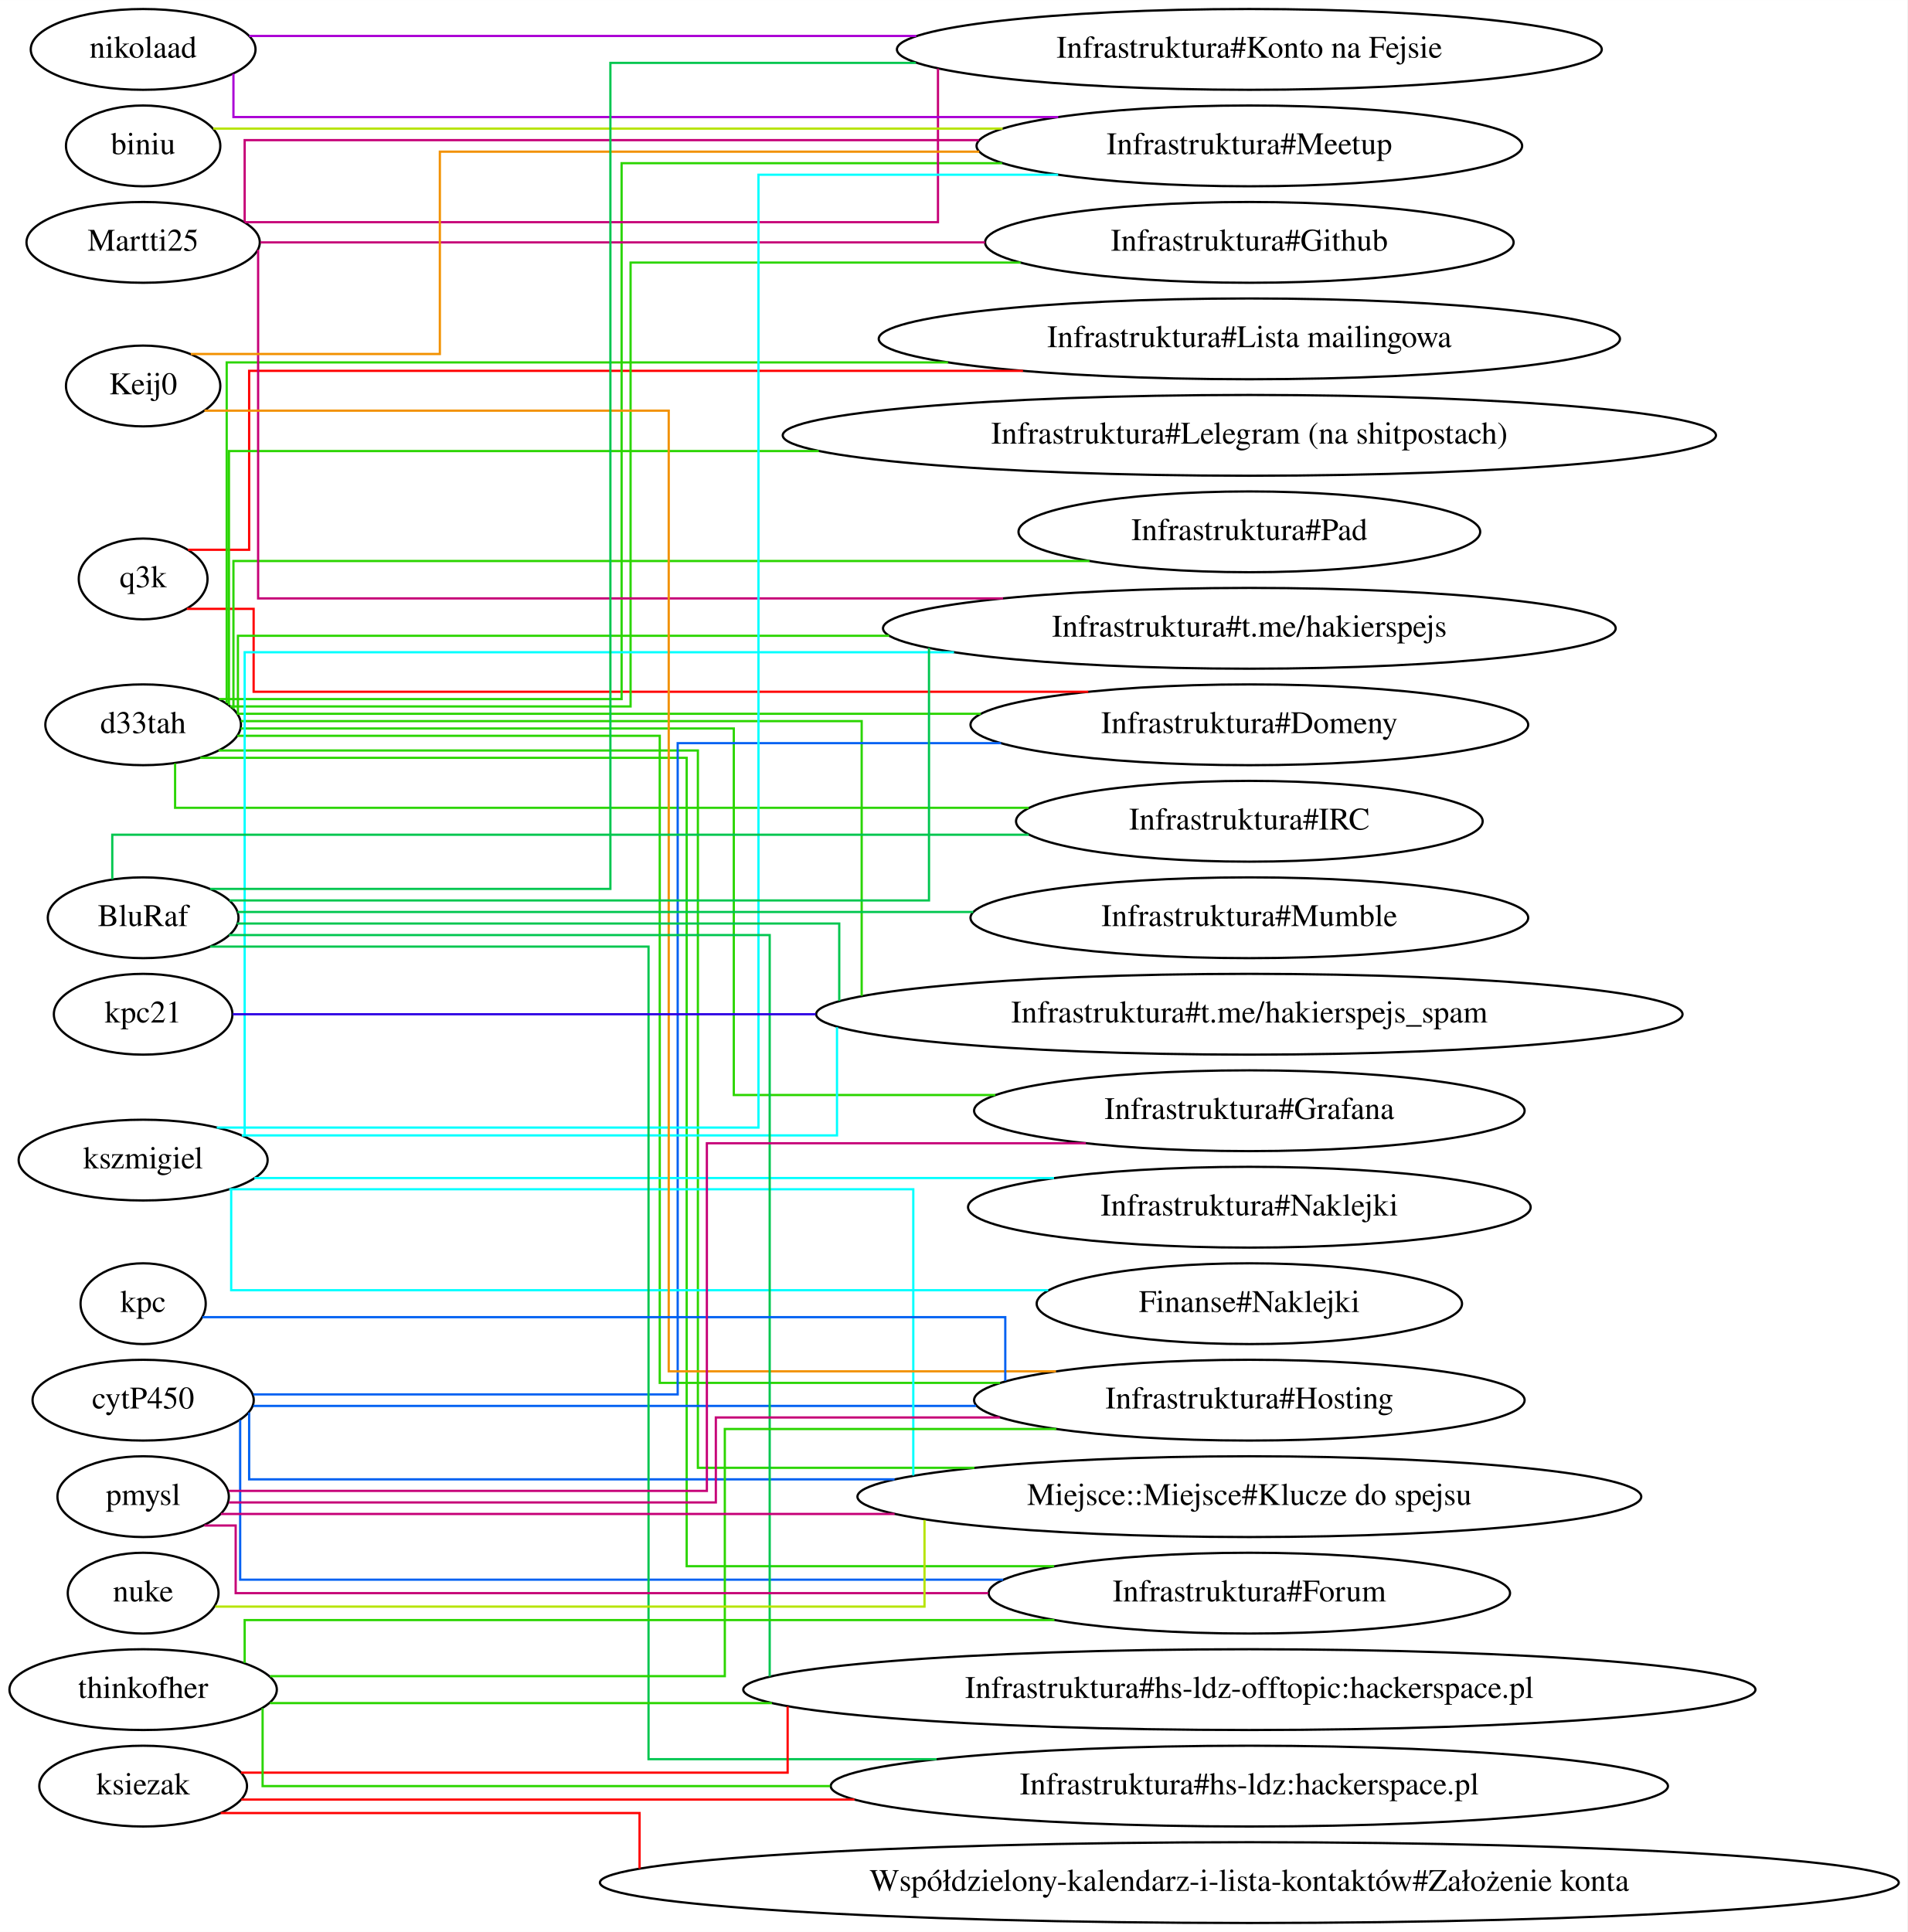
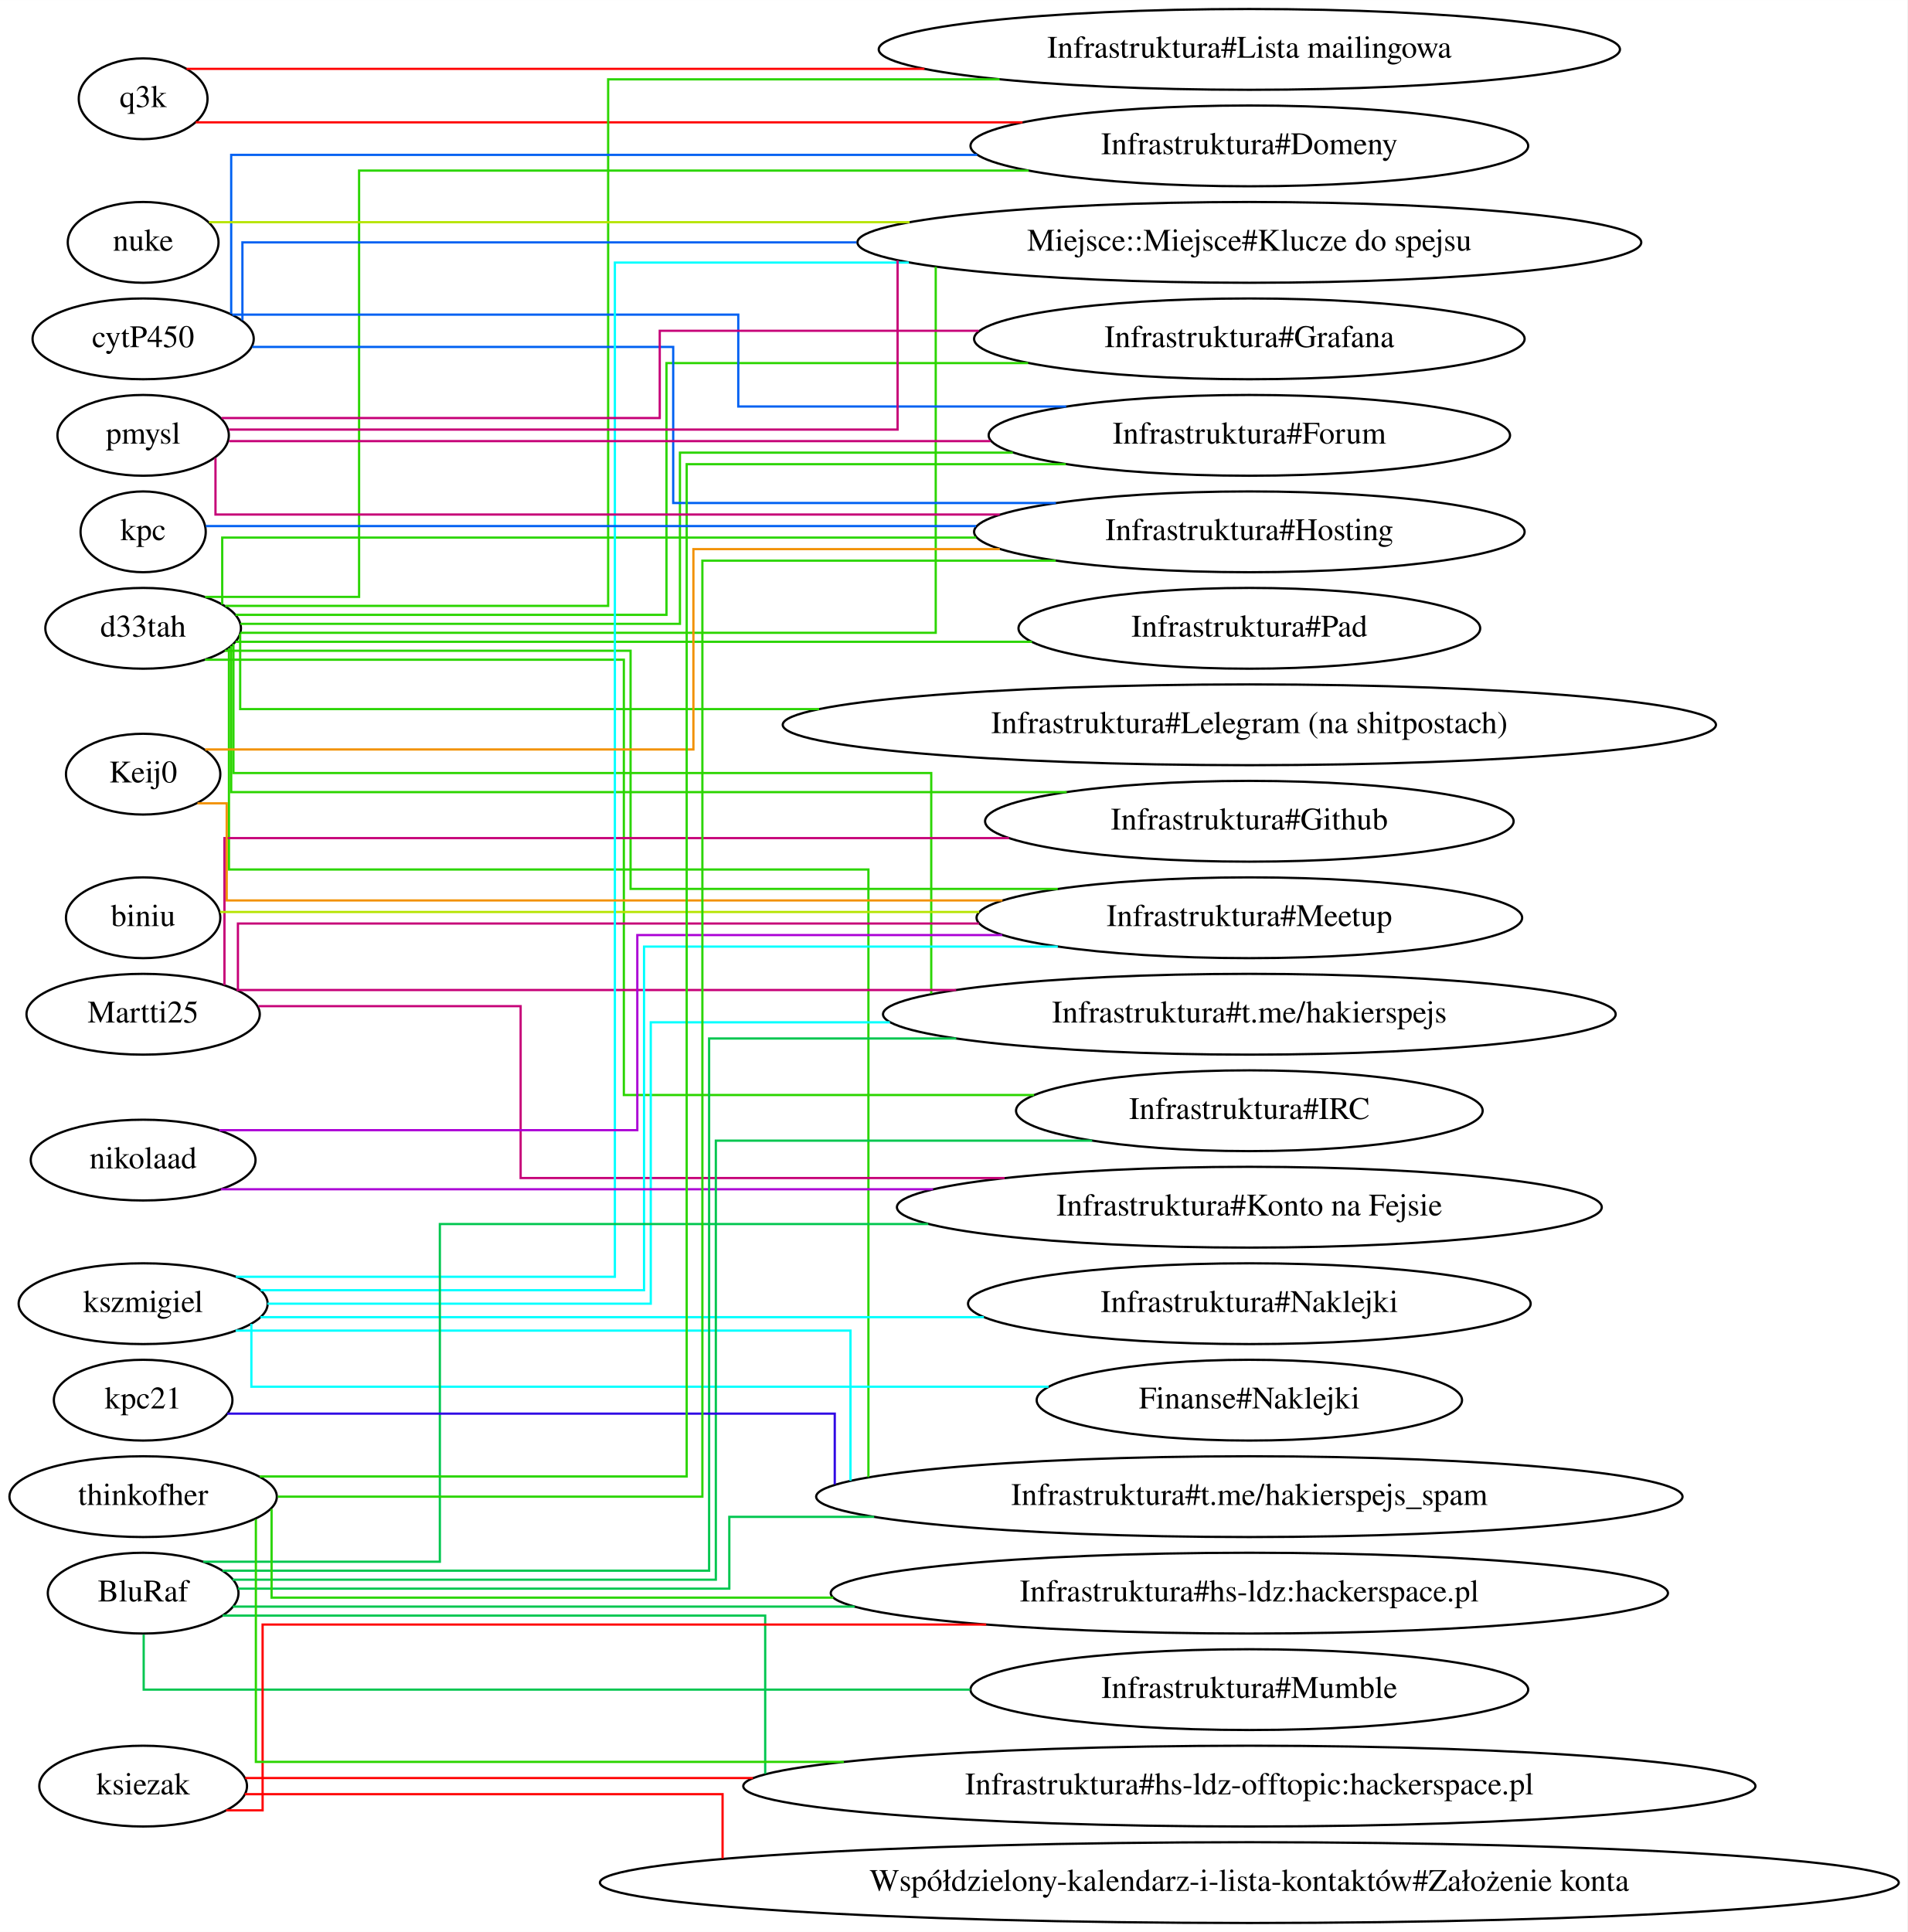
<svg xmlns="http://www.w3.org/2000/svg" width="850pt" height="861pt" viewBox="0.00 0.00 850.04 861.00">
  <g id="graph0" class="graph" transform="scale(1 1) rotate(0) translate(4 857)">
    <polygon fill="#ffffff" stroke="transparent" points="-4,4 -4,-857 846.038,-857 846.038,4 -4,4" />
    <g id="node1" class="node">
-       <ellipse fill="none" stroke="#000000" cx="59.795" cy="-599" rx="28.695" ry="18" />
-       <text text-anchor="middle" x="59.795" y="-595.3" font-family="Times,serif" font-size="14.00" fill="#000000">q3k</text>
+       <ellipse fill="none" stroke="#000000" cx="59.795" cy="-813" rx="28.695" ry="18" />
+       <text text-anchor="middle" x="59.795" y="-809.3" font-family="Times,serif" font-size="14.00" fill="#000000">q3k</text>
    </g>
    <g id="node2" class="node">
-       <ellipse fill="none" stroke="#000000" cx="552.814" cy="-534" rx="124.278" ry="18" />
-       <text text-anchor="middle" x="552.814" y="-530.3" font-family="Times,serif" font-size="14.00" fill="#000000">Infrastruktura#Domeny</text>
+       <ellipse fill="none" stroke="#000000" cx="552.814" cy="-835" rx="165.171" ry="18" />
+       <text text-anchor="middle" x="552.814" y="-831.3" font-family="Times,serif" font-size="14.00" fill="#000000">Infrastruktura#Lista mailingowa</text>
    </g>
    <g id="edge1" class="edge">
-       <path fill="none" stroke="#ff0000" d="M79.257,-585.667C93.021,-585.667 109.038,-585.667 109.038,-585.667 109.038,-585.667 109.038,-548.727 109.038,-548.727 109.038,-548.727 355.422,-548.727 481.02,-548.727" />
+       <path fill="none" stroke="#ff0000" d="M79.122,-826.333C133.154,-826.333 289.575,-826.333 408.012,-826.333" />
    </g>
    <g id="node3" class="node">
-       <ellipse fill="none" stroke="#000000" cx="552.814" cy="-706" rx="165.171" ry="18" />
-       <text text-anchor="middle" x="552.814" y="-702.3" font-family="Times,serif" font-size="14.00" fill="#000000">Infrastruktura#Lista mailingowa</text>
+       <ellipse fill="none" stroke="#000000" cx="552.814" cy="-792" rx="124.278" ry="18" />
+       <text text-anchor="middle" x="552.814" y="-788.3" font-family="Times,serif" font-size="14.00" fill="#000000">Infrastruktura#Domeny</text>
    </g>
    <g id="edge2" class="edge">
-       <path fill="none" stroke="#ff0000" d="M79.83,-612C92.706,-612 107.038,-612 107.038,-612 107.038,-612 107.038,-691.75 107.038,-691.75 107.038,-691.75 320.439,-691.75 451.939,-691.75" />
+       <path fill="none" stroke="#ff0000" d="M83.242,-802.5C148.354,-802.5 334.301,-802.5 451.726,-802.5" />
    </g>
    <g id="node4" class="node">
-       <ellipse fill="none" stroke="#000000" cx="59.795" cy="-534" rx="43.592" ry="18" />
-       <text text-anchor="middle" x="59.795" y="-530.3" font-family="Times,serif" font-size="14.00" fill="#000000">d33tah</text>
+       <ellipse fill="none" stroke="#000000" cx="59.795" cy="-577" rx="43.592" ry="18" />
+       <text text-anchor="middle" x="59.795" y="-573.3" font-family="Times,serif" font-size="14.00" fill="#000000">d33tah</text>
+     </g>
+     <g id="edge5" class="edge">
+       <path fill="none" stroke="#2bd500" d="M96.369,-587C155.864,-587 267.038,-587 267.038,-587 267.038,-587 267.038,-821.667 267.038,-821.667 267.038,-821.667 361.266,-821.667 441.507,-821.667" />
+     </g>
+     <g id="edge4" class="edge">
+       <path fill="none" stroke="#2bd500" d="M87.374,-591C115.814,-591 156.038,-591 156.038,-591 156.038,-591 156.038,-781 156.038,-781 156.038,-781 336.976,-781 454.479,-781" />
+     </g>
+     <g id="node5" class="node">
+       <ellipse fill="none" stroke="#000000" cx="552.814" cy="-577" rx="102.882" ry="18" />
+       <text text-anchor="middle" x="552.814" y="-573.3" font-family="Times,serif" font-size="14.00" fill="#000000">Infrastruktura#Pad</text>
+     </g>
+     <g id="edge3" class="edge">
+       <path fill="none" stroke="#2bd500" d="M100.981,-571C178.51,-571 348.017,-571 455.949,-571" />
+     </g>
+     <g id="node6" class="node">
+       <ellipse fill="none" stroke="#000000" cx="552.814" cy="-448" rx="121.578" ry="18" />
+       <text text-anchor="middle" x="552.814" y="-444.3" font-family="Times,serif" font-size="14.00" fill="#000000">Infrastruktura#Meetup</text>
+     </g>
+     <g id="edge6" class="edge">
+       <path fill="none" stroke="#2bd500" d="M96.156,-567C158,-567 277.038,-567 277.038,-567 277.038,-567 277.038,-460.857 277.038,-460.857 277.038,-460.857 386.453,-460.857 467.445,-460.857" />
+     </g>
+     <g id="node7" class="node">
+       <ellipse fill="none" stroke="#000000" cx="552.814" cy="-706" rx="122.678" ry="18" />
+       <text text-anchor="middle" x="552.814" y="-702.3" font-family="Times,serif" font-size="14.00" fill="#000000">Infrastruktura#Grafana</text>
+     </g>
+     <g id="edge7" class="edge">
+       <path fill="none" stroke="#2bd500" d="M100.957,-583C167.917,-583 293.038,-583 293.038,-583 293.038,-583 293.038,-695.2 293.038,-695.2 293.038,-695.2 380.745,-695.2 454.233,-695.2" />
+     </g>
+     <g id="node8" class="node">
+       <ellipse fill="none" stroke="#000000" cx="552.814" cy="-491" rx="117.779" ry="18" />
+       <text text-anchor="middle" x="552.814" y="-487.3" font-family="Times,serif" font-size="14.00" fill="#000000">Infrastruktura#Github</text>
    </g>
    <g id="edge8" class="edge">
-       <path fill="none" stroke="#2bd500" d="M101.829,-538.909C174.424,-538.909 325.814,-538.909 433.131,-538.909" />
+       <path fill="none" stroke="#2bd500" d="M99.038,-569.188C99.038,-550.356 99.038,-504 99.038,-504 99.038,-504 340.842,-504 471.426,-504" />
+     </g>
+     <g id="node9" class="node">
+       <ellipse fill="none" stroke="#000000" cx="552.814" cy="-405" rx="163.271" ry="18" />
+       <text text-anchor="middle" x="552.814" y="-401.3" font-family="Times,serif" font-size="14.00" fill="#000000">Infrastruktura#t.me/hakierspejs</text>
+     </g>
+     <g id="edge9" class="edge">
+       <path fill="none" stroke="#2bd500" d="M100.038,-570.097C100.038,-553.458 100.038,-512.5 100.038,-512.5 100.038,-512.5 411.038,-512.5 411.038,-512.5 411.038,-512.5 411.038,-440.162 411.038,-414.165" />
+     </g>
+     <g id="node10" class="node">
+       <ellipse fill="none" stroke="#000000" cx="552.814" cy="-534" rx="207.963" ry="18" />
+       <text text-anchor="middle" x="552.814" y="-530.3" font-family="Times,serif" font-size="14.00" fill="#000000">Infrastruktura#Lelegram (na shitpostach)</text>
+     </g>
+     <g id="edge10" class="edge">
+       <path fill="none" stroke="#2bd500" d="M103.038,-574.638C103.038,-566.629 103.038,-541 103.038,-541 103.038,-541 238.757,-541 361.09,-541" />
+     </g>
+     <g id="node11" class="node">
+       <ellipse fill="none" stroke="#000000" cx="552.814" cy="-190" rx="193.066" ry="18" />
+       <text text-anchor="middle" x="552.814" y="-186.3" font-family="Times,serif" font-size="14.00" fill="#000000">Infrastruktura#t.me/hakierspejs_spam</text>
+     </g>
+     <g id="edge11" class="edge">
+       <path fill="none" stroke="#2bd500" d="M98.038,-568.203C98.038,-542.529 98.038,-469.5 98.038,-469.5 98.038,-469.5 383.038,-469.5 383.038,-469.5 383.038,-469.5 383.038,-245.848 383.038,-198.671" />
+     </g>
+     <g id="node12" class="node">
+       <ellipse fill="none" stroke="#000000" cx="552.814" cy="-620" rx="122.678" ry="18" />
+       <text text-anchor="middle" x="552.814" y="-616.3" font-family="Times,serif" font-size="14.00" fill="#000000">Infrastruktura#Hosting</text>
+     </g>
+     <g id="edge12" class="edge">
+       <path fill="none" stroke="#2bd500" d="M95.038,-587.622C95.038,-599.6 95.038,-617.429 95.038,-617.429 95.038,-617.429 295.426,-617.429 431.04,-617.429" />
+     </g>
+     <g id="node13" class="node">
+       <ellipse fill="none" stroke="#000000" cx="552.814" cy="-663" rx="116.18" ry="18" />
+       <text text-anchor="middle" x="552.814" y="-659.3" font-family="Times,serif" font-size="14.00" fill="#000000">Infrastruktura#Forum</text>
+     </g>
+     <g id="edge13" class="edge">
+       <path fill="none" stroke="#2bd500" d="M103.12,-579C172.063,-579 299.038,-579 299.038,-579 299.038,-579 299.038,-655.286 299.038,-655.286 299.038,-655.286 377.67,-655.286 447.395,-655.286" />
+     </g>
+     <g id="node14" class="node">
+       <ellipse fill="none" stroke="#000000" cx="552.814" cy="-749" rx="174.669" ry="18" />
+       <text text-anchor="middle" x="552.814" y="-745.3" font-family="Times,serif" font-size="14.00" fill="#000000">Miejsce::Miejsce#Klucze do spejsu</text>
+     </g>
+     <g id="edge14" class="edge">
+       <path fill="none" stroke="#2bd500" d="M103.109,-575C197.435,-575 413.038,-575 413.038,-575 413.038,-575 413.038,-700.023 413.038,-738.115" />
+     </g>
+     <g id="node15" class="node">
+       <ellipse fill="none" stroke="#000000" cx="552.814" cy="-362" rx="103.981" ry="18" />
+       <text text-anchor="middle" x="552.814" y="-358.3" font-family="Times,serif" font-size="14.00" fill="#000000">Infrastruktura#IRC</text>
    </g>
    <g id="edge15" class="edge">
-       <path fill="none" stroke="#2bd500" d="M97.038,-543.619C97.038,-578.387 97.038,-695.5 97.038,-695.5 97.038,-695.5 284.089,-695.5 418.531,-695.5" />
-     </g>
-     <g id="node5" class="node">
-       <ellipse fill="none" stroke="#000000" cx="552.814" cy="-663" rx="207.963" ry="18" />
-       <text text-anchor="middle" x="552.814" y="-659.3" font-family="Times,serif" font-size="14.00" fill="#000000">Infrastruktura#Lelegram (na shitpostach)</text>
-     </g>
-     <g id="edge3" class="edge">
-       <path fill="none" stroke="#2bd500" d="M98.038,-542.774C98.038,-570.747 98.038,-656 98.038,-656 98.038,-656 236.734,-656 360.937,-656" />
-     </g>
-     <g id="node6" class="node">
-       <ellipse fill="none" stroke="#000000" cx="552.814" cy="-620" rx="102.882" ry="18" />
-       <text text-anchor="middle" x="552.814" y="-616.3" font-family="Times,serif" font-size="14.00" fill="#000000">Infrastruktura#Pad</text>
-     </g>
-     <g id="edge4" class="edge">
-       <path fill="none" stroke="#2bd500" d="M100.038,-541C100.038,-559.271 100.038,-607 100.038,-607 100.038,-607 354.062,-607 481.569,-607" />
-     </g>
-     <g id="node7" class="node">
-       <ellipse fill="none" stroke="#000000" cx="552.814" cy="-491" rx="103.981" ry="18" />
-       <text text-anchor="middle" x="552.814" y="-487.3" font-family="Times,serif" font-size="14.00" fill="#000000">Infrastruktura#IRC</text>
-     </g>
-     <g id="edge5" class="edge">
-       <path fill="none" stroke="#2bd500" d="M74.038,-516.8C74.038,-507.137 74.038,-497 74.038,-497 74.038,-497 314.368,-497 454.481,-497" />
-     </g>
-     <g id="node8" class="node">
-       <ellipse fill="none" stroke="#000000" cx="552.814" cy="-792" rx="121.578" ry="18" />
-       <text text-anchor="middle" x="552.814" y="-788.3" font-family="Times,serif" font-size="14.00" fill="#000000">Infrastruktura#Meetup</text>
-     </g>
-     <g id="edge6" class="edge">
-       <path fill="none" stroke="#2bd500" d="M93.584,-545.455C153.713,-545.455 273.038,-545.455 273.038,-545.455 273.038,-545.455 273.038,-784.286 273.038,-784.286 273.038,-784.286 364.349,-784.286 442.641,-784.286" />
-     </g>
-     <g id="node9" class="node">
-       <ellipse fill="none" stroke="#000000" cx="552.814" cy="-233" rx="122.678" ry="18" />
-       <text text-anchor="middle" x="552.814" y="-229.3" font-family="Times,serif" font-size="14.00" fill="#000000">Infrastruktura#Hosting</text>
-     </g>
-     <g id="edge7" class="edge">
-       <path fill="none" stroke="#2bd500" d="M101.757,-529.091C168.167,-529.091 290.038,-529.091 290.038,-529.091 290.038,-529.091 290.038,-240.714 290.038,-240.714 290.038,-240.714 370.037,-240.714 441.754,-240.714" />
-     </g>
-     <g id="node10" class="node">
-       <ellipse fill="none" stroke="#000000" cx="552.814" cy="-405" rx="193.066" ry="18" />
-       <text text-anchor="middle" x="552.814" y="-401.3" font-family="Times,serif" font-size="14.00" fill="#000000">Infrastruktura#t.me/hakierspejs_spam</text>
-     </g>
-     <g id="edge9" class="edge">
-       <path fill="none" stroke="#2bd500" d="M103.317,-535.636C190.878,-535.636 380.038,-535.636 380.038,-535.636 380.038,-535.636 380.038,-441.771 380.038,-413.172" />
-     </g>
-     <g id="node11" class="node">
-       <ellipse fill="none" stroke="#000000" cx="552.814" cy="-577" rx="163.271" ry="18" />
-       <text text-anchor="middle" x="552.814" y="-573.3" font-family="Times,serif" font-size="14.00" fill="#000000">Infrastruktura#t.me/hakierspejs</text>
-     </g>
-     <g id="edge10" class="edge">
-       <path fill="none" stroke="#2bd500" d="M102.038,-538.55C102.038,-548.969 102.038,-573.667 102.038,-573.667 102.038,-573.667 262.789,-573.667 392.3,-573.667" />
-     </g>
-     <g id="node12" class="node">
-       <ellipse fill="none" stroke="#000000" cx="552.814" cy="-190" rx="174.669" ry="18" />
-       <text text-anchor="middle" x="552.814" y="-186.3" font-family="Times,serif" font-size="14.00" fill="#000000">Miejsce::Miejsce#Klucze do spejsu</text>
-     </g>
-     <g id="edge11" class="edge">
-       <path fill="none" stroke="#2bd500" d="M93.396,-522.545C160.997,-522.545 307.038,-522.545 307.038,-522.545 307.038,-522.545 307.038,-202.857 307.038,-202.857 307.038,-202.857 368.722,-202.857 430.286,-202.857" />
-     </g>
-     <g id="node13" class="node">
-       <ellipse fill="none" stroke="#000000" cx="552.814" cy="-362" rx="122.678" ry="18" />
-       <text text-anchor="middle" x="552.814" y="-358.3" font-family="Times,serif" font-size="14.00" fill="#000000">Infrastruktura#Grafana</text>
-     </g>
-     <g id="edge12" class="edge">
-       <path fill="none" stroke="#2bd500" d="M103.264,-532.364C178.032,-532.364 323.038,-532.364 323.038,-532.364 323.038,-532.364 323.038,-369 323.038,-369 323.038,-369 381.609,-369 439.609,-369" />
-     </g>
-     <g id="node14" class="node">
-       <ellipse fill="none" stroke="#000000" cx="552.814" cy="-147" rx="116.18" ry="18" />
-       <text text-anchor="middle" x="552.814" y="-143.3" font-family="Times,serif" font-size="14.00" fill="#000000">Infrastruktura#Forum</text>
-     </g>
-     <g id="edge13" class="edge">
-       <path fill="none" stroke="#2bd500" d="M85.261,-519.273C147.456,-519.273 302.038,-519.273 302.038,-519.273 302.038,-519.273 302.038,-159 302.038,-159 302.038,-159 393.378,-159 465.808,-159" />
-     </g>
-     <g id="node15" class="node">
-       <ellipse fill="none" stroke="#000000" cx="552.814" cy="-749" rx="117.779" ry="18" />
-       <text text-anchor="middle" x="552.814" y="-745.3" font-family="Times,serif" font-size="14.00" fill="#000000">Infrastruktura#Github</text>
-     </g>
-     <g id="edge14" class="edge">
-       <path fill="none" stroke="#2bd500" d="M98.633,-542.182C161.12,-542.182 277.038,-542.182 277.038,-542.182 277.038,-542.182 277.038,-740 277.038,-740 277.038,-740 372.35,-740 450.909,-740" />
+       <path fill="none" stroke="#2bd500" d="M87.365,-563C145.228,-563 274.038,-563 274.038,-563 274.038,-563 274.038,-369 274.038,-369 274.038,-369 376.235,-369 456.875,-369" />
    </g>
    <g id="node16" class="node">
-       <ellipse fill="none" stroke="#000000" cx="59.795" cy="-233" rx="49.291" ry="18" />
-       <text text-anchor="middle" x="59.795" y="-229.3" font-family="Times,serif" font-size="14.00" fill="#000000">cytP450</text>
+       <ellipse fill="none" stroke="#000000" cx="59.795" cy="-706" rx="49.291" ry="18" />
+       <text text-anchor="middle" x="59.795" y="-702.3" font-family="Times,serif" font-size="14.00" fill="#000000">cytP450</text>
+     </g>
+     <g id="edge19" class="edge">
+       <path fill="none" stroke="#0061f2" d="M99.038,-717.059C99.038,-739.441 99.038,-788 99.038,-788 99.038,-788 297.089,-788 431.508,-788" />
+     </g>
+     <g id="edge16" class="edge">
+       <path fill="none" stroke="#0061f2" d="M108.458,-702.4C177.615,-702.4 296.038,-702.4 296.038,-702.4 296.038,-702.4 296.038,-632.857 296.038,-632.857 296.038,-632.857 392.001,-632.857 466.597,-632.857" />
    </g>
    <g id="edge17" class="edge">
-       <path fill="none" stroke="#0061f2" d="M108.87,-235.571C178.613,-235.571 298.038,-235.571 298.038,-235.571 298.038,-235.571 298.038,-525.818 298.038,-525.818 298.038,-525.818 373.42,-525.818 442.177,-525.818" />
-     </g>
-     <g id="edge16" class="edge">
-       <path fill="none" stroke="#0061f2" d="M108.87,-230.429C183.339,-230.429 327.181,-230.429 430.986,-230.429" />
-     </g>
-     <g id="edge19" class="edge">
-       <path fill="none" stroke="#0061f2" d="M107.038,-227.487C107.038,-217.562 107.038,-197.714 107.038,-197.714 107.038,-197.714 266.526,-197.714 394.709,-197.714" />
+       <path fill="none" stroke="#0061f2" d="M99.504,-716.8C173.498,-716.8 325.038,-716.8 325.038,-716.8 325.038,-716.8 325.038,-675.857 325.038,-675.857 325.038,-675.857 405.867,-675.857 471.225,-675.857" />
    </g>
    <g id="edge18" class="edge">
-       <path fill="none" stroke="#0061f2" d="M103.038,-224.133C103.038,-203.304 103.038,-153 103.038,-153 103.038,-153 309.929,-153 443.074,-153" />
+       <path fill="none" stroke="#0061f2" d="M104.038,-714.291C104.038,-726.786 104.038,-749 104.038,-749 104.038,-749 251.76,-749 377.699,-749" />
    </g>
    <g id="node17" class="node">
-       <ellipse fill="none" stroke="#000000" cx="59.795" cy="-749" rx="51.991" ry="18" />
-       <text text-anchor="middle" x="59.795" y="-745.3" font-family="Times,serif" font-size="14.00" fill="#000000">Martti25</text>
+       <ellipse fill="none" stroke="#000000" cx="59.795" cy="-405" rx="51.991" ry="18" />
+       <text text-anchor="middle" x="59.795" y="-401.3" font-family="Times,serif" font-size="14.00" fill="#000000">Martti25</text>
+     </g>
+     <g id="edge21" class="edge">
+       <path fill="none" stroke="#c60077" d="M102.038,-415.622C102.038,-427.6 102.038,-445.429 102.038,-445.429 102.038,-445.429 298.78,-445.429 432.31,-445.429" />
    </g>
    <g id="edge20" class="edge">
-       <path fill="none" stroke="#c60077" d="M105.038,-758.222C105.038,-771.538 105.038,-794.571 105.038,-794.571 105.038,-794.571 299.605,-794.571 432.229,-794.571" />
-     </g>
-     <g id="edge21" class="edge">
-       <path fill="none" stroke="#c60077" d="M111.038,-745.686C111.038,-722.901 111.038,-590.333 111.038,-590.333 111.038,-590.333 312.206,-590.333 443.043,-590.333" />
+       <path fill="none" stroke="#c60077" d="M96.038,-417.963C96.038,-440.259 96.038,-483.5 96.038,-483.5 96.038,-483.5 310.711,-483.5 445.72,-483.5" />
    </g>
    <g id="edge23" class="edge">
-       <path fill="none" stroke="#c60077" d="M112.09,-749C188.418,-749 332.402,-749 435.022,-749" />
+       <path fill="none" stroke="#c60077" d="M101.404,-415.8C171.397,-415.8 315.49,-415.8 422.141,-415.8" />
    </g>
    <g id="node18" class="node">
-       <ellipse fill="none" stroke="#000000" cx="552.814" cy="-835" rx="157.072" ry="18" />
-       <text text-anchor="middle" x="552.814" y="-831.3" font-family="Times,serif" font-size="14.00" fill="#000000">Infrastruktura#Konto na Fejsie</text>
+       <ellipse fill="none" stroke="#000000" cx="552.814" cy="-319" rx="157.072" ry="18" />
+       <text text-anchor="middle" x="552.814" y="-315.3" font-family="Times,serif" font-size="14.00" fill="#000000">Infrastruktura#Konto na Fejsie</text>
    </g>
    <g id="edge22" class="edge">
-       <path fill="none" stroke="#c60077" d="M105.02,-758C200.519,-758 414.038,-758 414.038,-758 414.038,-758 414.038,-806.418 414.038,-826.466" />
+       <path fill="none" stroke="#c60077" d="M111.187,-408.6C160.665,-408.6 228.038,-408.6 228.038,-408.6 228.038,-408.6 228.038,-332 228.038,-332 228.038,-332 349.414,-332 443.765,-332" />
    </g>
    <g id="node19" class="node">
-       <ellipse fill="none" stroke="#000000" cx="59.795" cy="-792" rx="34.394" ry="18" />
-       <text text-anchor="middle" x="59.795" y="-788.3" font-family="Times,serif" font-size="14.00" fill="#000000">biniu</text>
+       <ellipse fill="none" stroke="#000000" cx="59.795" cy="-448" rx="34.394" ry="18" />
+       <text text-anchor="middle" x="59.795" y="-444.3" font-family="Times,serif" font-size="14.00" fill="#000000">biniu</text>
    </g>
    <g id="edge24" class="edge">
-       <path fill="none" stroke="#b6e400" d="M91.009,-799.714C160.279,-799.714 329.659,-799.714 442.877,-799.714" />
+       <path fill="none" stroke="#b6e400" d="M94.071,-450.571C162.967,-450.571 321.146,-450.571 432.413,-450.571" />
    </g>
    <g id="node20" class="node">
-       <ellipse fill="none" stroke="#000000" cx="59.795" cy="-340" rx="55.491" ry="18" />
-       <text text-anchor="middle" x="59.795" y="-336.3" font-family="Times,serif" font-size="14.00" fill="#000000">kszmigiel</text>
+       <ellipse fill="none" stroke="#000000" cx="59.795" cy="-276" rx="55.491" ry="18" />
+       <text text-anchor="middle" x="59.795" y="-272.3" font-family="Times,serif" font-size="14.00" fill="#000000">kszmigiel</text>
+     </g>
+     <g id="edge25" class="edge">
+       <path fill="none" stroke="#00ffff" d="M112.135,-282C178.119,-282 283.038,-282 283.038,-282 283.038,-282 283.038,-435.143 283.038,-435.143 283.038,-435.143 388.419,-435.143 467.455,-435.143" />
+     </g>
+     <g id="edge27" class="edge">
+       <path fill="none" stroke="#00ffff" d="M115.14,-276C182.119,-276 286.038,-276 286.038,-276 286.038,-276 286.038,-401.4 286.038,-401.4 286.038,-401.4 335.967,-401.4 392.625,-401.4" />
+     </g>
+     <g id="edge28" class="edge">
+       <path fill="none" stroke="#00ffff" d="M101.007,-264C186.458,-264 375.038,-264 375.038,-264 375.038,-264 375.038,-215.617 375.038,-197.095" />
+     </g>
+     <g id="edge30" class="edge">
+       <path fill="none" stroke="#00ffff" d="M101.081,-288C162.31,-288 270.038,-288 270.038,-288 270.038,-288 270.038,-740 270.038,-740 270.038,-740 333.997,-740 401.079,-740" />
+     </g>
+     <g id="node21" class="node">
+       <ellipse fill="none" stroke="#000000" cx="552.814" cy="-276" rx="125.378" ry="18" />
+       <text text-anchor="middle" x="552.814" y="-272.3" font-family="Times,serif" font-size="14.00" fill="#000000">Infrastruktura#Naklejki</text>
    </g>
    <g id="edge26" class="edge">
-       <path fill="none" stroke="#00ffff" d="M92.603,-354.5C165.395,-354.5 334.038,-354.5 334.038,-354.5 334.038,-354.5 334.038,-779.143 334.038,-779.143 334.038,-779.143 406.174,-779.143 467.603,-779.143" />
-     </g>
-     <g id="edge28" class="edge">
-       <path fill="none" stroke="#00ffff" d="M103.773,-351C189.15,-351 369.038,-351 369.038,-351 369.038,-351 369.038,-385.291 369.038,-399.221" />
+       <path fill="none" stroke="#00ffff" d="M112.09,-270C188.295,-270 331.935,-270 434.522,-270" />
+     </g>
+     <g id="node22" class="node">
+       <ellipse fill="none" stroke="#000000" cx="552.814" cy="-233" rx="94.783" ry="18" />
+       <text text-anchor="middle" x="552.814" y="-229.3" font-family="Times,serif" font-size="14.00" fill="#000000">Finanse#Naklejki</text>
    </g>
    <g id="edge29" class="edge">
-       <path fill="none" stroke="#00ffff" d="M105.038,-350.613C105.038,-395.36 105.038,-566.333 105.038,-566.333 105.038,-566.333 289.086,-566.333 421.19,-566.333" />
-     </g>
-     <g id="edge30" class="edge">
-       <path fill="none" stroke="#00ffff" d="M98.17,-327C187.738,-327 403.038,-327 403.038,-327 403.038,-327 403.038,-230.369 403.038,-199.417" />
-     </g>
-     <g id="node21" class="node">
-       <ellipse fill="none" stroke="#000000" cx="552.814" cy="-276" rx="94.783" ry="18" />
-       <text text-anchor="middle" x="552.814" y="-272.3" font-family="Times,serif" font-size="14.00" fill="#000000">Finanse#Naklejki</text>
-     </g>
-     <g id="edge25" class="edge">
-       <path fill="none" stroke="#00ffff" d="M99.038,-327.128C99.038,-310.041 99.038,-282 99.038,-282 99.038,-282 330.918,-282 463.162,-282" />
-     </g>
-     <g id="node22" class="node">
-       <ellipse fill="none" stroke="#000000" cx="552.814" cy="-319" rx="125.378" ry="18" />
-       <text text-anchor="middle" x="552.814" y="-315.3" font-family="Times,serif" font-size="14.00" fill="#000000">Infrastruktura#Naklejki</text>
-     </g>
-     <g id="edge27" class="edge">
-       <path fill="none" stroke="#00ffff" d="M109.325,-332C192.714,-332 362.162,-332 465.77,-332" />
+       <path fill="none" stroke="#00ffff" d="M108.038,-267.043C108.038,-256.093 108.038,-239 108.038,-239 108.038,-239 333.46,-239 463.342,-239" />
    </g>
    <g id="node23" class="node">
-       <ellipse fill="none" stroke="#000000" cx="59.795" cy="-835" rx="50.091" ry="18" />
-       <text text-anchor="middle" x="59.795" y="-831.3" font-family="Times,serif" font-size="14.00" fill="#000000">nikolaad</text>
+       <ellipse fill="none" stroke="#000000" cx="59.795" cy="-340" rx="50.091" ry="18" />
+       <text text-anchor="middle" x="59.795" y="-336.3" font-family="Times,serif" font-size="14.00" fill="#000000">nikolaad</text>
    </g>
    <g id="edge31" class="edge">
-       <path fill="none" stroke="#ab00d5" d="M100.038,-824.118C100.038,-815.484 100.038,-804.857 100.038,-804.857 100.038,-804.857 336.492,-804.857 467.65,-804.857" />
+       <path fill="none" stroke="#ab00d5" d="M93.725,-353.333C155.505,-353.333 280.038,-353.333 280.038,-353.333 280.038,-353.333 280.038,-440.286 280.038,-440.286 280.038,-440.286 366.946,-440.286 442.652,-440.286" />
    </g>
    <g id="edge32" class="edge">
-       <path fill="none" stroke="#ab00d5" d="M107.067,-841C174.913,-841 302.897,-841 404.383,-841" />
+       <path fill="none" stroke="#ab00d5" d="M94.463,-327C159.396,-327 302.639,-327 411.831,-327" />
    </g>
    <g id="node24" class="node">
-       <ellipse fill="none" stroke="#000000" cx="59.795" cy="-685" rx="34.394" ry="18" />
-       <text text-anchor="middle" x="59.795" y="-681.3" font-family="Times,serif" font-size="14.00" fill="#000000">Keij0</text>
+       <ellipse fill="none" stroke="#000000" cx="59.795" cy="-512" rx="34.394" ry="18" />
+       <text text-anchor="middle" x="59.795" y="-508.3" font-family="Times,serif" font-size="14.00" fill="#000000">Keij0</text>
+     </g>
+     <g id="edge34" class="edge">
+       <path fill="none" stroke="#f29100" d="M84.012,-499C91.126,-499 97.038,-499 97.038,-499 97.038,-499 97.038,-455.714 97.038,-455.714 97.038,-455.714 307.898,-455.714 442.774,-455.714" />
    </g>
    <g id="edge33" class="edge">
-       <path fill="none" stroke="#f29100" d="M81.042,-699.25C118.424,-699.25 192.038,-699.25 192.038,-699.25 192.038,-699.25 192.038,-789.429 192.038,-789.429 192.038,-789.429 327.515,-789.429 432.43,-789.429" />
-     </g>
-     <g id="edge34" class="edge">
-       <path fill="none" stroke="#f29100" d="M87.124,-674C148.915,-674 294.038,-674 294.038,-674 294.038,-674 294.038,-245.857 294.038,-245.857 294.038,-245.857 391.367,-245.857 466.645,-245.857" />
+       <path fill="none" stroke="#f29100" d="M87.451,-523C151.588,-523 305.038,-523 305.038,-523 305.038,-523 305.038,-612.286 305.038,-612.286 305.038,-612.286 375.74,-612.286 441.609,-612.286" />
    </g>
    <g id="node25" class="node">
-       <ellipse fill="none" stroke="#000000" cx="59.795" cy="-448" rx="42.494" ry="18" />
-       <text text-anchor="middle" x="59.795" y="-444.3" font-family="Times,serif" font-size="14.00" fill="#000000">BluRaf</text>
+       <ellipse fill="none" stroke="#000000" cx="59.795" cy="-147" rx="42.494" ry="18" />
+       <text text-anchor="middle" x="59.795" y="-143.3" font-family="Times,serif" font-size="14.00" fill="#000000">BluRaf</text>
+     </g>
+     <g id="edge38" class="edge">
+       <path fill="none" stroke="#00c64f" d="M95.134,-157C164.555,-157 312.038,-157 312.038,-157 312.038,-157 312.038,-394.2 312.038,-394.2 312.038,-394.2 365.606,-394.2 422.209,-394.2" />
+     </g>
+     <g id="edge39" class="edge">
+       <path fill="none" stroke="#00c64f" d="M102.058,-149C175.996,-149 321.038,-149 321.038,-149 321.038,-149 321.038,-181 321.038,-181 321.038,-181 349.052,-181 385.601,-181" />
+     </g>
+     <g id="edge41" class="edge">
+       <path fill="none" stroke="#00c64f" d="M99.677,-153C171.464,-153 315.038,-153 315.038,-153 315.038,-153 315.038,-348.667 315.038,-348.667 315.038,-348.667 412.621,-348.667 482.759,-348.667" />
+     </g>
+     <g id="edge35" class="edge">
+       <path fill="none" stroke="#00c64f" d="M86.556,-161C125.198,-161 192.038,-161 192.038,-161 192.038,-161 192.038,-311.5 192.038,-311.5 192.038,-311.5 308.981,-311.5 409.707,-311.5" />
+     </g>
+     <g id="node26" class="node">
+       <ellipse fill="none" stroke="#000000" cx="552.814" cy="-104" rx="124.278" ry="18" />
+       <text text-anchor="middle" x="552.814" y="-100.3" font-family="Times,serif" font-size="14.00" fill="#000000">Infrastruktura#Mumble</text>
    </g>
    <g id="edge36" class="edge">
-       <path fill="none" stroke="#00c64f" d="M46.038,-465.2C46.038,-474.863 46.038,-485 46.038,-485 46.038,-485 307.128,-485 454.501,-485" />
-     </g>
-     <g id="edge38" class="edge">
-       <path fill="none" stroke="#00c64f" d="M101.635,-445.429C186.319,-445.429 370.038,-445.429 370.038,-445.429 370.038,-445.429 370.038,-422.211 370.038,-410.965" />
-     </g>
-     <g id="edge39" class="edge">
-       <path fill="none" stroke="#00c64f" d="M98.279,-455.714C189.262,-455.714 410.038,-455.714 410.038,-455.714 410.038,-455.714 410.038,-540.468 410.038,-568.277" />
-     </g>
-     <g id="edge35" class="edge">
-       <path fill="none" stroke="#00c64f" d="M89.631,-460.857C147.212,-460.857 268.038,-460.857 268.038,-460.857 268.038,-460.857 268.038,-829 268.038,-829 268.038,-829 335.122,-829 404.17,-829" />
-     </g>
-     <g id="node26" class="node">
-       <ellipse fill="none" stroke="#000000" cx="552.814" cy="-61" rx="186.567" ry="18" />
-       <text text-anchor="middle" x="552.814" y="-57.3" font-family="Times,serif" font-size="14.00" fill="#000000">Infrastruktura#hs-ldz:hackerspace.pl</text>
+       <path fill="none" stroke="#00c64f" d="M60.038,-128.515C60.038,-116.86 60.038,-104 60.038,-104 60.038,-104 282.485,-104 428.466,-104" />
+     </g>
+     <g id="node27" class="node">
+       <ellipse fill="none" stroke="#000000" cx="552.814" cy="-61" rx="225.56" ry="18" />
+       <text text-anchor="middle" x="552.814" y="-57.3" font-family="Times,serif" font-size="14.00" fill="#000000">Infrastruktura#hs-ldz-offtopic:hackerspace.pl</text>
    </g>
    <g id="edge37" class="edge">
-       <path fill="none" stroke="#00c64f" d="M89.705,-435.143C150.976,-435.143 285.038,-435.143 285.038,-435.143 285.038,-435.143 285.038,-73 285.038,-73 285.038,-73 348.371,-73 413.436,-73" />
-     </g>
-     <g id="node27" class="node">
-       <ellipse fill="none" stroke="#000000" cx="552.814" cy="-104" rx="225.56" ry="18" />
-       <text text-anchor="middle" x="552.814" y="-100.3" font-family="Times,serif" font-size="14.00" fill="#000000">Infrastruktura#hs-ldz-offtopic:hackerspace.pl</text>
+       <path fill="none" stroke="#00c64f" d="M95.189,-137C169.931,-137 337.038,-137 337.038,-137 337.038,-137 337.038,-83.892 337.038,-66.466" />
+     </g>
+     <g id="node28" class="node">
+       <ellipse fill="none" stroke="#000000" cx="552.814" cy="-147" rx="186.567" ry="18" />
+       <text text-anchor="middle" x="552.814" y="-143.3" font-family="Times,serif" font-size="14.00" fill="#000000">Infrastruktura#hs-ldz:hackerspace.pl</text>
    </g>
    <g id="edge40" class="edge">
-       <path fill="none" stroke="#00c64f" d="M98.037,-440.286C174.514,-440.286 339.038,-440.286 339.038,-440.286 339.038,-440.286 339.038,-154.492 339.038,-109.837" />
-     </g>
-     <g id="node28" class="node">
-       <ellipse fill="none" stroke="#000000" cx="552.814" cy="-448" rx="124.278" ry="18" />
-       <text text-anchor="middle" x="552.814" y="-444.3" font-family="Times,serif" font-size="14.00" fill="#000000">Infrastruktura#Mumble</text>
-     </g>
-     <g id="edge41" class="edge">
-       <path fill="none" stroke="#00c64f" d="M101.829,-450.571C173.667,-450.571 322.666,-450.571 429.76,-450.571" />
+       <path fill="none" stroke="#00c64f" d="M99.723,-141C159.726,-141 276.797,-141 376.903,-141" />
    </g>
    <g id="node29" class="node">
-       <ellipse fill="none" stroke="#000000" cx="59.795" cy="-405" rx="39.794" ry="18" />
-       <text text-anchor="middle" x="59.795" y="-401.3" font-family="Times,serif" font-size="14.00" fill="#000000">kpc21</text>
+       <ellipse fill="none" stroke="#000000" cx="59.795" cy="-233" rx="39.794" ry="18" />
+       <text text-anchor="middle" x="59.795" y="-229.3" font-family="Times,serif" font-size="14.00" fill="#000000">kpc21</text>
    </g>
    <g id="edge42" class="edge">
-       <path fill="none" stroke="#2e00e4" d="M99.723,-405C156.288,-405 263.567,-405 359.54,-405" />
+       <path fill="none" stroke="#2e00e4" d="M97.283,-227C179.431,-227 368.038,-227 368.038,-227 368.038,-227 368.038,-205.752 368.038,-195.459" />
    </g>
    <g id="node30" class="node">
      <ellipse fill="none" stroke="#000000" cx="59.795" cy="-61" rx="46.292" ry="18" />
      <text text-anchor="middle" x="59.795" y="-57.3" font-family="Times,serif" font-size="14.00" fill="#000000">ksiezak</text>
    </g>
-     <g id="edge45" class="edge">
-       <path fill="none" stroke="#ff0000" d="M103.547,-55C164.584,-55 278.833,-55 376.84,-55" />
-     </g>
    <g id="edge44" class="edge">
-       <path fill="none" stroke="#ff0000" d="M103.421,-67C183.776,-67 347.038,-67 347.038,-67 347.038,-67 347.038,-85.701 347.038,-96.513" />
+       <path fill="none" stroke="#ff0000" d="M105.293,-64.6C157.379,-64.6 246.513,-64.6 331.587,-64.6" />
+     </g>
+     <g id="edge43" class="edge">
+       <path fill="none" stroke="#ff0000" d="M96.774,-50.2C105.859,-50.2 113.038,-50.2 113.038,-50.2 113.038,-50.2 113.038,-133 113.038,-133 113.038,-133 305.262,-133 435.54,-133" />
    </g>
    <g id="node31" class="node">
      <ellipse fill="none" stroke="#000000" cx="552.814" cy="-18" rx="289.449" ry="18" />
      <text text-anchor="middle" x="552.814" y="-14.3" font-family="Times,serif" font-size="14.00" fill="#000000">Współdzielony-kalendarz-i-lista-kontaktów#Założenie konta</text>
    </g>
-     <g id="edge43" class="edge">
-       <path fill="none" stroke="#ff0000" d="M94.364,-49C156.589,-49 281.038,-49 281.038,-49 281.038,-49 281.038,-33.332 281.038,-24.273" />
+     <g id="edge45" class="edge">
+       <path fill="none" stroke="#ff0000" d="M105.073,-57.4C179.136,-57.4 318.038,-57.4 318.038,-57.4 318.038,-57.4 318.038,-40.432 318.038,-28.766" />
    </g>
    <g id="node32" class="node">
-       <ellipse fill="none" stroke="#000000" cx="59.795" cy="-104" rx="59.59" ry="18" />
-       <text text-anchor="middle" x="59.795" y="-100.3" font-family="Times,serif" font-size="14.00" fill="#000000">thinkofher</text>
+       <ellipse fill="none" stroke="#000000" cx="59.795" cy="-190" rx="59.59" ry="18" />
+       <text text-anchor="middle" x="59.795" y="-186.3" font-family="Times,serif" font-size="14.00" fill="#000000">thinkofher</text>
+     </g>
+     <g id="edge48" class="edge">
+       <path fill="none" stroke="#2bd500" d="M119.812,-190C193.563,-190 309.038,-190 309.038,-190 309.038,-190 309.038,-607.143 309.038,-607.143 309.038,-607.143 396.398,-607.143 466.524,-607.143" />
+     </g>
+     <g id="edge49" class="edge">
+       <path fill="none" stroke="#2bd500" d="M111.762,-199C182.941,-199 302.038,-199 302.038,-199 302.038,-199 302.038,-650.143 302.038,-650.143 302.038,-650.143 397.866,-650.143 471.047,-650.143" />
+     </g>
+     <g id="edge47" class="edge">
+       <path fill="none" stroke="#2bd500" d="M110.038,-179.922C110.038,-151.338 110.038,-71.8 110.038,-71.8 110.038,-71.8 249.649,-71.8 372.081,-71.8" />
    </g>
    <g id="edge46" class="edge">
-       <path fill="none" stroke="#2bd500" d="M116.366,-110C192.646,-110 319.038,-110 319.038,-110 319.038,-110 319.038,-220.143 319.038,-220.143 319.038,-220.143 400.103,-220.143 466.76,-220.143" />
-     </g>
-     <g id="edge48" class="edge">
-       <path fill="none" stroke="#2bd500" d="M105.038,-115.897C105.038,-124.639 105.038,-135 105.038,-135 105.038,-135 335.731,-135 465.947,-135" />
-     </g>
-     <g id="edge49" class="edge">
-       <path fill="none" stroke="#2bd500" d="M113.038,-95.709C113.038,-83.214 113.038,-61 113.038,-61 113.038,-61 246.212,-61 365.99,-61" />
-     </g>
-     <g id="edge47" class="edge">
-       <path fill="none" stroke="#2bd500" d="M116.35,-98C171.299,-98 258.2,-98 340.043,-98" />
+       <path fill="none" stroke="#2bd500" d="M117.038,-184.482C117.038,-172.466 117.038,-145 117.038,-145 117.038,-145 248.767,-145 367.374,-145" />
    </g>
    <g id="node33" class="node">
-       <ellipse fill="none" stroke="#000000" cx="59.795" cy="-276" rx="27.895" ry="18" />
-       <text text-anchor="middle" x="59.795" y="-272.3" font-family="Times,serif" font-size="14.00" fill="#000000">kpc</text>
+       <ellipse fill="none" stroke="#000000" cx="59.795" cy="-620" rx="27.895" ry="18" />
+       <text text-anchor="middle" x="59.795" y="-616.3" font-family="Times,serif" font-size="14.00" fill="#000000">kpc</text>
    </g>
    <g id="edge50" class="edge">
-       <path fill="none" stroke="#0061f2" d="M86.205,-270C173.017,-270 444.038,-270 444.038,-270 444.038,-270 444.038,-252.512 444.038,-241.582" />
+       <path fill="none" stroke="#0061f2" d="M87.714,-622.571C152.491,-622.571 316.219,-622.571 430.993,-622.571" />
    </g>
    <g id="node34" class="node">
-       <ellipse fill="none" stroke="#000000" cx="59.795" cy="-190" rx="38.194" ry="18" />
-       <text text-anchor="middle" x="59.795" y="-186.3" font-family="Times,serif" font-size="14.00" fill="#000000">pmysl</text>
+       <ellipse fill="none" stroke="#000000" cx="59.795" cy="-663" rx="38.194" ry="18" />
+       <text text-anchor="middle" x="59.795" y="-659.3" font-family="Times,serif" font-size="14.00" fill="#000000">pmysl</text>
+     </g>
+     <g id="edge53" class="edge">
+       <path fill="none" stroke="#c60077" d="M94.764,-670.714C159.174,-670.714 290.038,-670.714 290.038,-670.714 290.038,-670.714 290.038,-709.6 290.038,-709.6 290.038,-709.6 363.114,-709.6 432.193,-709.6" />
    </g>
    <g id="edge51" class="edge">
-       <path fill="none" stroke="#c60077" d="M98.007,-187.429C169.212,-187.429 315.038,-187.429 315.038,-187.429 315.038,-187.429 315.038,-225.286 315.038,-225.286 315.038,-225.286 379.7,-225.286 441.584,-225.286" />
+       <path fill="none" stroke="#c60077" d="M92.038,-652.983C92.038,-642.551 92.038,-627.714 92.038,-627.714 92.038,-627.714 305.211,-627.714 441.567,-627.714" />
    </g>
    <g id="edge54" class="edge">
-       <path fill="none" stroke="#c60077" d="M94.463,-182.286C156.053,-182.286 288.099,-182.286 394.714,-182.286" />
+       <path fill="none" stroke="#c60077" d="M98.071,-660.429C170.017,-660.429 328.013,-660.429 437.415,-660.429" />
    </g>
    <g id="edge52" class="edge">
-       <path fill="none" stroke="#c60077" d="M97.953,-192.571C168.238,-192.571 311.038,-192.571 311.038,-192.571 311.038,-192.571 311.038,-347.5 311.038,-347.5 311.038,-347.5 408.756,-347.5 479.945,-347.5" />
-     </g>
-     <g id="edge53" class="edge">
-       <path fill="none" stroke="#c60077" d="M87.075,-177.143C94.745,-177.143 101.038,-177.143 101.038,-177.143 101.038,-177.143 101.038,-147 101.038,-147 101.038,-147 302.612,-147 436.47,-147" />
+       <path fill="none" stroke="#c60077" d="M98.039,-665.571C186.168,-665.571 396.038,-665.571 396.038,-665.571 396.038,-665.571 396.038,-720.119 396.038,-741" />
    </g>
    <g id="node35" class="node">
-       <ellipse fill="none" stroke="#000000" cx="59.795" cy="-147" rx="33.595" ry="18" />
-       <text text-anchor="middle" x="59.795" y="-143.3" font-family="Times,serif" font-size="14.00" fill="#000000">nuke</text>
+       <ellipse fill="none" stroke="#000000" cx="59.795" cy="-749" rx="33.595" ry="18" />
+       <text text-anchor="middle" x="59.795" y="-745.3" font-family="Times,serif" font-size="14.00" fill="#000000">nuke</text>
    </g>
    <g id="edge55" class="edge">
-       <path fill="none" stroke="#b6e400" d="M91.932,-141C178.143,-141 408.038,-141 408.038,-141 408.038,-141 408.038,-165.225 408.038,-179.608" />
+       <path fill="none" stroke="#b6e400" d="M89.159,-758C149.38,-758 290.525,-758 401.378,-758" />
    </g>
  </g>
</svg>
